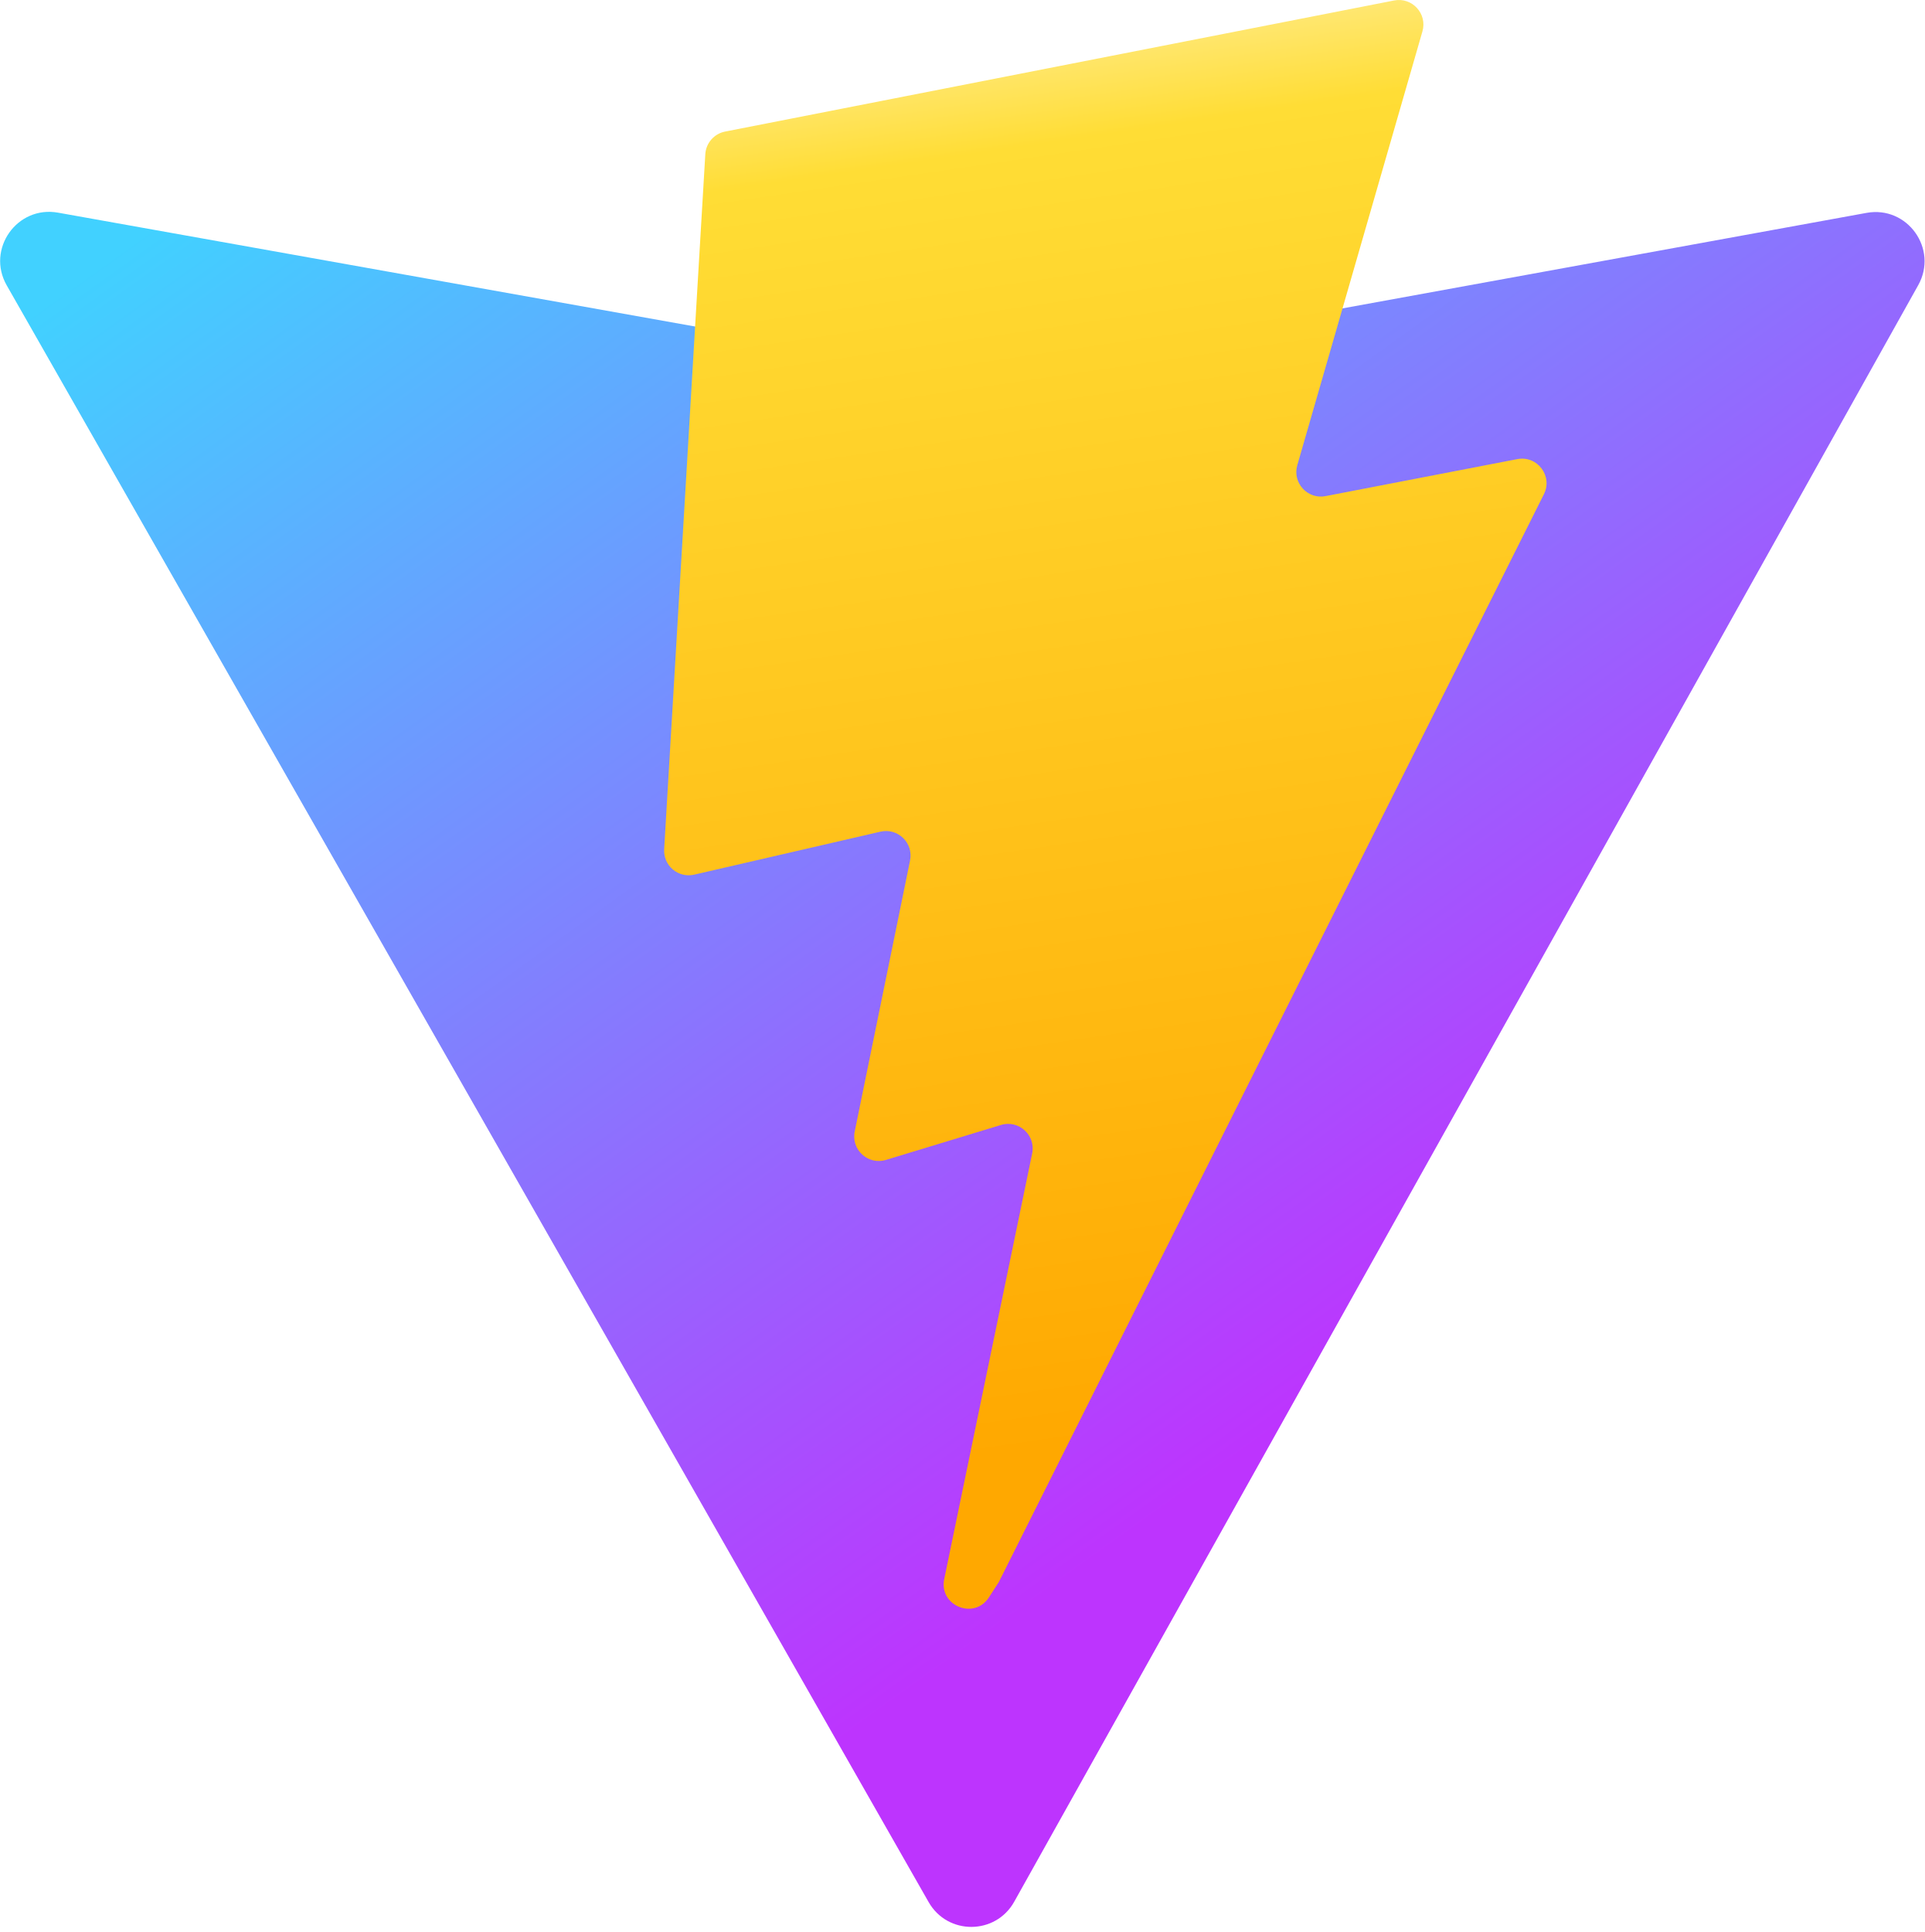
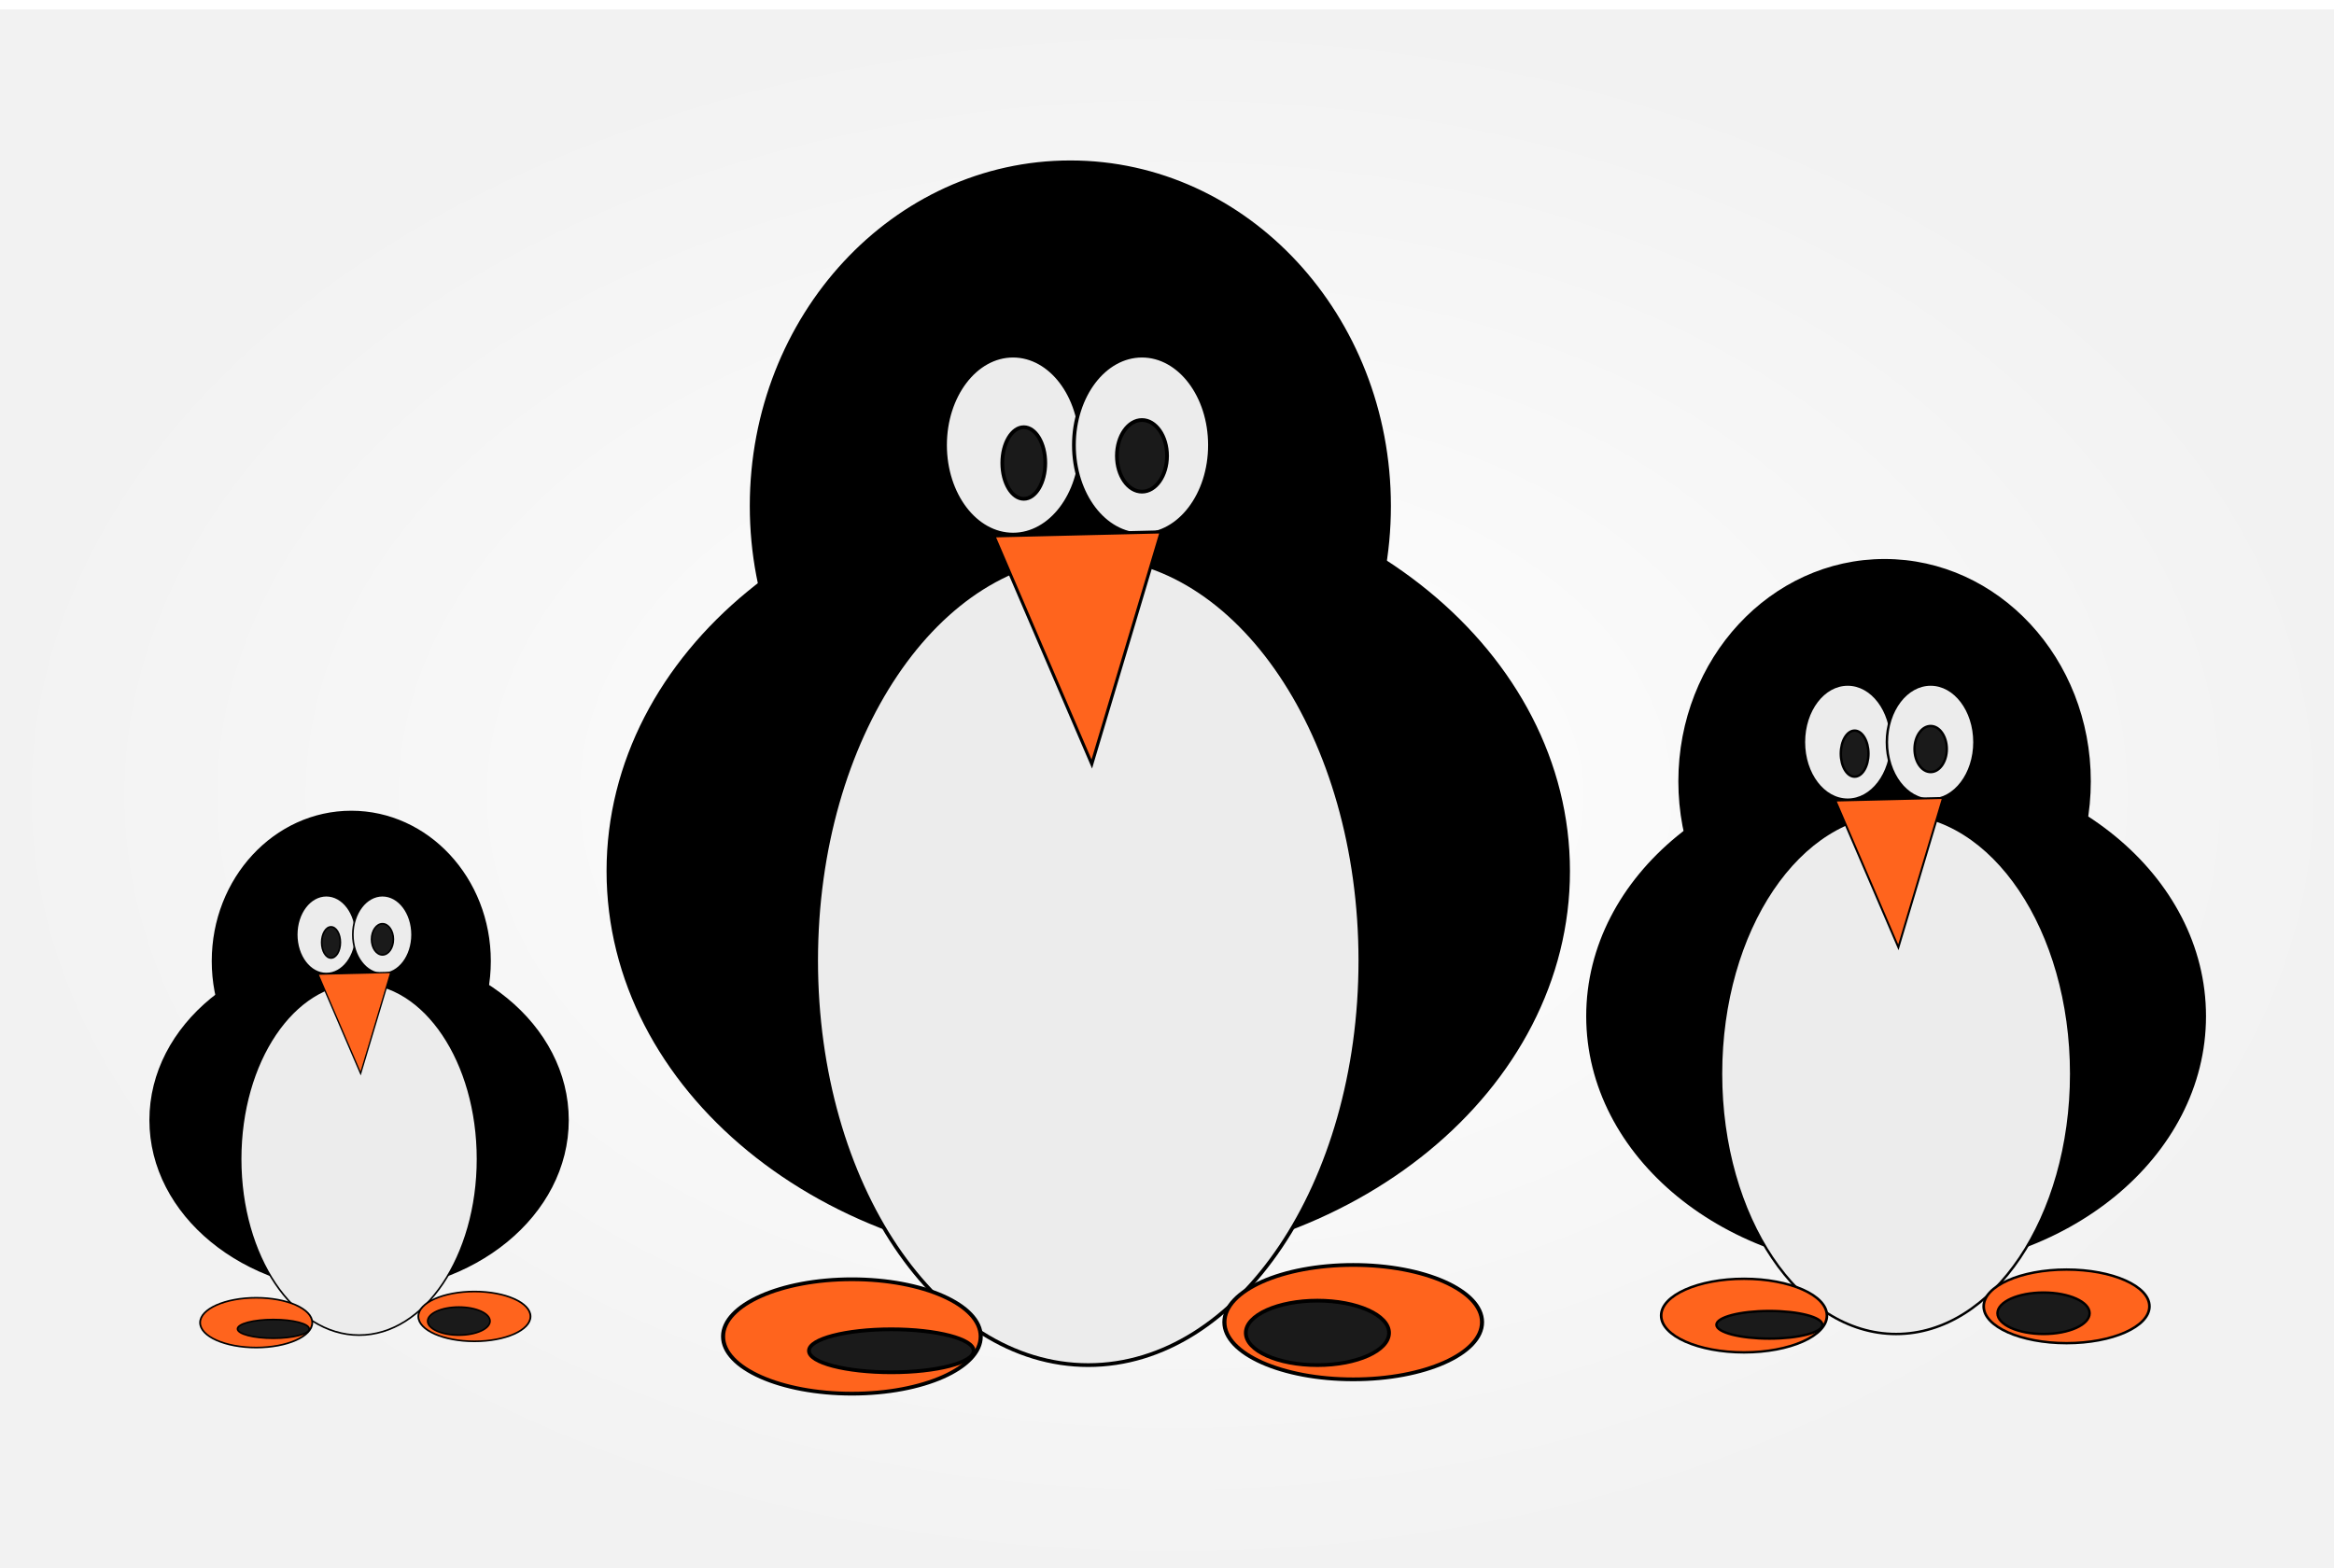
- <svg xmlns="http://www.w3.org/2000/svg" aria-hidden="true" role="img" class="iconify iconify--logos" width="31.88" height="32" preserveAspectRatio="xMidYMid meet" viewBox="0 0 256 257">
-   <defs>
-     <linearGradient id="IconifyId1813088fe1fbc01fb466" x1="-.828%" x2="57.636%" y1="7.652%" y2="78.411%">
-       <stop offset="0%" stop-color="#41D1FF" />
-       <stop offset="100%" stop-color="#BD34FE" />
-     </linearGradient>
-     <linearGradient id="IconifyId1813088fe1fbc01fb467" x1="43.376%" x2="50.316%" y1="2.242%" y2="89.03%">
-       <stop offset="0%" stop-color="#FFEA83" />
-       <stop offset="8.333%" stop-color="#FFDD35" />
-       <stop offset="100%" stop-color="#FFA800" />
-     </linearGradient>
+ <svg xmlns="http://www.w3.org/2000/svg" id="svg2" viewBox="0 0 744.09 500" version="1.1">
+   <defs id="defs4">
+     <radialGradient id="radialGradient3802" gradientUnits="userSpaceOnUse" cy="253.52" cx="373.76" gradientTransform="matrix(1 0 0 .6631 0 85.411)" r="377.8">
+       <stop id="stop3798" style="stop-color:#ffffff" offset="0" />
+       <stop id="stop3800" style="stop-color:#ffffff;stop-opacity:0" offset="1" />
+     </radialGradient>
  </defs>
-   <path fill="url(#IconifyId1813088fe1fbc01fb466)" d="M255.153 37.938L134.897 252.976c-2.483 4.44-8.862 4.466-11.382.048L.875 37.958c-2.746-4.814 1.371-10.646 6.827-9.67l120.385 21.517a6.537 6.537 0 0 0 2.322-.004l117.867-21.483c5.438-.991 9.574 4.796 6.877 9.62Z" />
-   <path fill="url(#IconifyId1813088fe1fbc01fb467)" d="M185.432.063L96.44 17.501a3.268 3.268 0 0 0-2.634 3.014l-5.474 92.456a3.268 3.268 0 0 0 3.997 3.378l24.777-5.718c2.318-.535 4.413 1.507 3.936 3.838l-7.361 36.047c-.495 2.426 1.782 4.5 4.151 3.78l15.304-4.649c2.372-.72 4.652 1.36 4.15 3.788l-11.698 56.621c-.732 3.542 3.979 5.473 5.943 2.437l1.313-2.028l72.516-144.72c1.215-2.423-.88-5.186-3.54-4.672l-25.505 4.922c-2.396.462-4.435-1.77-3.759-4.114l16.646-57.705c.677-2.35-1.37-4.583-3.769-4.113Z" />
+   <g id="layer1" transform="translate(0 -552.36)">
+     <g id="g3804">
+       <rect id="rect3024" style="fill:#f2f2f2" transform="translate(0 552.36)" height="501.04" width="755.59" y="3.005" x="-4.041" />
+       <rect id="rect3026" style="fill:url(#radialGradient3802)" transform="translate(0 552.36)" height="501.04" width="755.59" y="3.005" x="-4.041" />
+       <g id="g3806" transform="matrix(.51409 0 0 .51409 335.69 520.48)">
+         <g id="g3792" transform="translate(160 5.7143)">
+           <path id="path2988" style="stroke:#000000;stroke-width:1.5;fill:#000000" d="m554.29 686.65c0 86.788-85.705 157.14-191.43 157.14s-191.43-70.355-191.43-157.14c0-86.788 85.706-157.14 191.43-157.14s191.43 70.355 191.43 157.14z" />
+           <path id="path3758" style="stroke:#000000;stroke-width:1.5;fill:#000000" d="m505.71 518.08c0 75.742-56.924 137.14-127.14 137.14-70.219 0-127.14-61.401-127.14-137.14 0-75.742 56.924-137.14 127.14-137.14 70.219 0 127.14 61.401 127.14 137.14z" transform="translate(-22.857 22.857)" />
+           <path id="path3762" style="stroke:#000000;stroke-width:1.5;fill:#ececec" d="m537.14 765.22c0 89.155-48.609 161.43-108.57 161.43-59.962 0-108.57-72.274-108.57-161.43 0-89.155 48.609-161.43 108.57-161.43 59.962 0 108.57 72.274 108.57 161.43z" transform="translate(-65.714 -42.857)" />
+           <path id="path3766" style="stroke:#000000;stroke-width:1.5;fill:#ececec" d="m345.71 508.08c0 19.724-12.152 35.714-27.143 35.714s-27.143-15.99-27.143-35.714 12.152-35.714 27.143-35.714 27.143 15.99 27.143 35.714z" transform="translate(14.286 8.5714)" />
+           <path id="path3768" style="stroke:#000000;stroke-width:1.5;fill:#ececec" d="m345.71 508.08c0 19.724-12.152 35.714-27.143 35.714s-27.143-15.99-27.143-35.714 12.152-35.714 27.143-35.714 27.143 15.99 27.143 35.714z" transform="translate(65.714 8.5714)" />
+           <path id="path3770" style="stroke:#000000;stroke-width:1.5;fill:#1a1a1a" d="m345.71 523.79c0 7.89-3.838 14.286-8.571 14.286-4.734 0-8.571-6.396-8.571-14.286 0-7.89 3.838-14.286 8.571-14.286 4.734 0 8.571 6.396 8.571 14.286z" />
+           <path id="path3772" style="stroke:#000000;stroke-width:1.5;fill:#1a1a1a" d="m394.29 520.93c0 7.89-4.477 14.286-10 14.286s-10-6.396-10-14.286c0-7.89 4.477-14.286 10-14.286s10 6.396 10 14.286z" />
+           <path id="path3776" style="stroke:#000000;stroke-width:1.5;fill:#ff641d" d="m297.14 872.36c0 12.624-21.107 22.857-47.143 22.857s-47.143-10.234-47.143-22.857c0-12.624 21.107-22.857 47.143-22.857s47.143 10.233 47.143 22.857z" transform="matrix(1.0902 0 0 .99858 196.02 -4.4722)" />
+           <path id="path3778" style="stroke:#000000;stroke-width:1.5;fill:#ff641d" d="m297.14 872.36c0 12.624-21.107 22.857-47.143 22.857s-47.143-10.234-47.143-22.857c0-12.624 21.107-22.857 47.143-22.857s47.143 10.233 47.143 22.857z" transform="matrix(1.0902 0 0 .99858 -3.9833 1.2421)" />
+           <path id="path3785" style="stroke:#000000;stroke-width:1.233;fill:#ff641d" d="m364.27 643.92-39.096-91.043 66.787-1.596z" />
+           <path id="path3788" style="stroke:#000000;stroke-width:1.5;fill:#1a1a1a" d="m317.14 878.08c0 4.734-14.711 8.571-32.857 8.571s-32.857-3.838-32.857-8.571c0-4.734 14.711-8.571 32.857-8.571s32.857 3.838 32.857 8.571z" />
+           <path id="path3790" style="stroke:#000000;stroke-width:1.5;fill:#1a1a1a" d="m482.86 870.93c0 7.101-12.792 12.857-28.571 12.857-15.78 0-28.571-5.756-28.571-12.857 0-7.101 12.792-12.857 28.571-12.857 15.78 0 28.571 5.756 28.571 12.857z" />
+         </g>
+       </g>
+       <g id="g3821" transform="matrix(.79909 0 0 .79909 -70.87 276.89)">
+         <g id="g3823" transform="translate(160 5.7143)">
+           <path id="path3825" style="stroke:#000000;stroke-width:1.5;fill:#000000" d="m554.29 686.65c0 86.788-85.705 157.14-191.43 157.14s-191.43-70.355-191.43-157.14c0-86.788 85.706-157.14 191.43-157.14s191.43 70.355 191.43 157.14z" />
+           <path id="path3827" style="stroke:#000000;stroke-width:1.5;fill:#000000" d="m505.71 518.08c0 75.742-56.924 137.14-127.14 137.14-70.219 0-127.14-61.401-127.14-137.14 0-75.742 56.924-137.14 127.14-137.14 70.219 0 127.14 61.401 127.14 137.14z" transform="translate(-22.857 22.857)" />
+           <path id="path3829" style="stroke:#000000;stroke-width:1.5;fill:#ececec" d="m537.14 765.22c0 89.155-48.609 161.43-108.57 161.43-59.962 0-108.57-72.274-108.57-161.43 0-89.155 48.609-161.43 108.57-161.43 59.962 0 108.57 72.274 108.57 161.43z" transform="translate(-65.714 -42.857)" />
+           <path id="path3831" style="stroke:#000000;stroke-width:1.5;fill:#ececec" d="m345.71 508.08c0 19.724-12.152 35.714-27.143 35.714s-27.143-15.99-27.143-35.714 12.152-35.714 27.143-35.714 27.143 15.99 27.143 35.714z" transform="translate(14.286 8.5714)" />
+           <path id="path3833" style="stroke:#000000;stroke-width:1.5;fill:#ececec" d="m345.71 508.08c0 19.724-12.152 35.714-27.143 35.714s-27.143-15.99-27.143-35.714 12.152-35.714 27.143-35.714 27.143 15.99 27.143 35.714z" transform="translate(65.714 8.5714)" />
+           <path id="path3835" style="stroke:#000000;stroke-width:1.5;fill:#1a1a1a" d="m345.71 523.79c0 7.89-3.838 14.286-8.571 14.286-4.734 0-8.571-6.396-8.571-14.286 0-7.89 3.838-14.286 8.571-14.286 4.734 0 8.571 6.396 8.571 14.286z" />
+           <path id="path3837" style="stroke:#000000;stroke-width:1.5;fill:#1a1a1a" d="m394.29 520.93c0 7.89-4.477 14.286-10 14.286s-10-6.396-10-14.286c0-7.89 4.477-14.286 10-14.286s10 6.396 10 14.286z" />
+           <path id="path3839" style="stroke:#000000;stroke-width:1.5;fill:#ff641d" d="m297.14 872.36c0 12.624-21.107 22.857-47.143 22.857s-47.143-10.234-47.143-22.857c0-12.624 21.107-22.857 47.143-22.857s47.143 10.233 47.143 22.857z" transform="matrix(1.0902 0 0 .99858 196.02 -4.4722)" />
+           <path id="path3841" style="stroke:#000000;stroke-width:1.5;fill:#ff641d" d="m297.14 872.36c0 12.624-21.107 22.857-47.143 22.857s-47.143-10.234-47.143-22.857c0-12.624 21.107-22.857 47.143-22.857s47.143 10.233 47.143 22.857z" transform="matrix(1.0902 0 0 .99858 -3.9833 1.2421)" />
+           <path id="path3843" style="stroke:#000000;stroke-width:1.233;fill:#ff641d" d="m364.27 643.92-39.096-91.043 66.787-1.596z" />
+           <path id="path3845" style="stroke:#000000;stroke-width:1.5;fill:#1a1a1a" d="m317.14 878.08c0 4.734-14.711 8.571-32.857 8.571s-32.857-3.838-32.857-8.571c0-4.734 14.711-8.571 32.857-8.571s32.857 3.838 32.857 8.571z" />
+           <path id="path3847" style="stroke:#000000;stroke-width:1.5;fill:#1a1a1a" d="m482.86 870.93c0 7.101-12.792 12.857-28.571 12.857-15.78 0-28.571-5.756-28.571-12.857 0-7.101 12.792-12.857 28.571-12.857 15.78 0 28.571 5.756 28.571 12.857z" />
+         </g>
+       </g>
+       <g id="g3849" transform="matrix(.34785 0 0 .34785 -67.4 668.71)">
+         <g id="g3851" transform="translate(160 5.7143)">
+           <path id="path3853" style="stroke:#000000;stroke-width:1.5;fill:#000000" d="m554.29 686.65c0 86.788-85.705 157.14-191.43 157.14s-191.43-70.355-191.43-157.14c0-86.788 85.706-157.14 191.43-157.14s191.43 70.355 191.43 157.14z" />
+           <path id="path3855" style="stroke:#000000;stroke-width:1.5;fill:#000000" d="m505.71 518.08c0 75.742-56.924 137.14-127.14 137.14-70.219 0-127.14-61.401-127.14-137.14 0-75.742 56.924-137.14 127.14-137.14 70.219 0 127.14 61.401 127.14 137.14z" transform="translate(-22.857 22.857)" />
+           <path id="path3857" style="stroke:#000000;stroke-width:1.5;fill:#ececec" d="m537.14 765.22c0 89.155-48.609 161.43-108.57 161.43-59.962 0-108.57-72.274-108.57-161.43 0-89.155 48.609-161.43 108.57-161.43 59.962 0 108.57 72.274 108.57 161.43z" transform="translate(-65.714 -42.857)" />
+           <path id="path3859" style="stroke:#000000;stroke-width:1.5;fill:#ececec" d="m345.71 508.08c0 19.724-12.152 35.714-27.143 35.714s-27.143-15.99-27.143-35.714 12.152-35.714 27.143-35.714 27.143 15.99 27.143 35.714z" transform="translate(14.286 8.5714)" />
+           <path id="path3861" style="stroke:#000000;stroke-width:1.5;fill:#ececec" d="m345.71 508.08c0 19.724-12.152 35.714-27.143 35.714s-27.143-15.99-27.143-35.714 12.152-35.714 27.143-35.714 27.143 15.99 27.143 35.714z" transform="translate(65.714 8.5714)" />
+           <path id="path3863" style="stroke:#000000;stroke-width:1.5;fill:#1a1a1a" d="m345.71 523.79c0 7.89-3.838 14.286-8.571 14.286-4.734 0-8.571-6.396-8.571-14.286 0-7.89 3.838-14.286 8.571-14.286 4.734 0 8.571 6.396 8.571 14.286z" />
+           <path id="path3865" style="stroke:#000000;stroke-width:1.5;fill:#1a1a1a" d="m394.29 520.93c0 7.89-4.477 14.286-10 14.286s-10-6.396-10-14.286c0-7.89 4.477-14.286 10-14.286s10 6.396 10 14.286z" />
+           <path id="path3867" style="stroke:#000000;stroke-width:1.5;fill:#ff641d" d="m297.14 872.36c0 12.624-21.107 22.857-47.143 22.857s-47.143-10.234-47.143-22.857c0-12.624 21.107-22.857 47.143-22.857s47.143 10.233 47.143 22.857z" transform="matrix(1.0902 0 0 .99858 196.02 -4.4722)" />
+           <path id="path3869" style="stroke:#000000;stroke-width:1.5;fill:#ff641d" d="m297.14 872.36c0 12.624-21.107 22.857-47.143 22.857s-47.143-10.234-47.143-22.857c0-12.624 21.107-22.857 47.143-22.857s47.143 10.233 47.143 22.857z" transform="matrix(1.0902 0 0 .99858 -3.9833 1.2421)" />
+           <path id="path3871" style="stroke:#000000;stroke-width:1.233;fill:#ff641d" d="m364.27 643.92-39.096-91.043 66.787-1.596z" />
+           <path id="path3873" style="stroke:#000000;stroke-width:1.5;fill:#1a1a1a" d="m317.14 878.08c0 4.734-14.711 8.571-32.857 8.571s-32.857-3.838-32.857-8.571c0-4.734 14.711-8.571 32.857-8.571s32.857 3.838 32.857 8.571z" />
+           <path id="path3875" style="stroke:#000000;stroke-width:1.5;fill:#1a1a1a" d="m482.86 870.93c0 7.101-12.792 12.857-28.571 12.857-15.78 0-28.571-5.756-28.571-12.857 0-7.101 12.792-12.857 28.571-12.857 15.78 0 28.571 5.756 28.571 12.857z" />
+         </g>
+       </g>
+     </g>
+   </g>
</svg>
